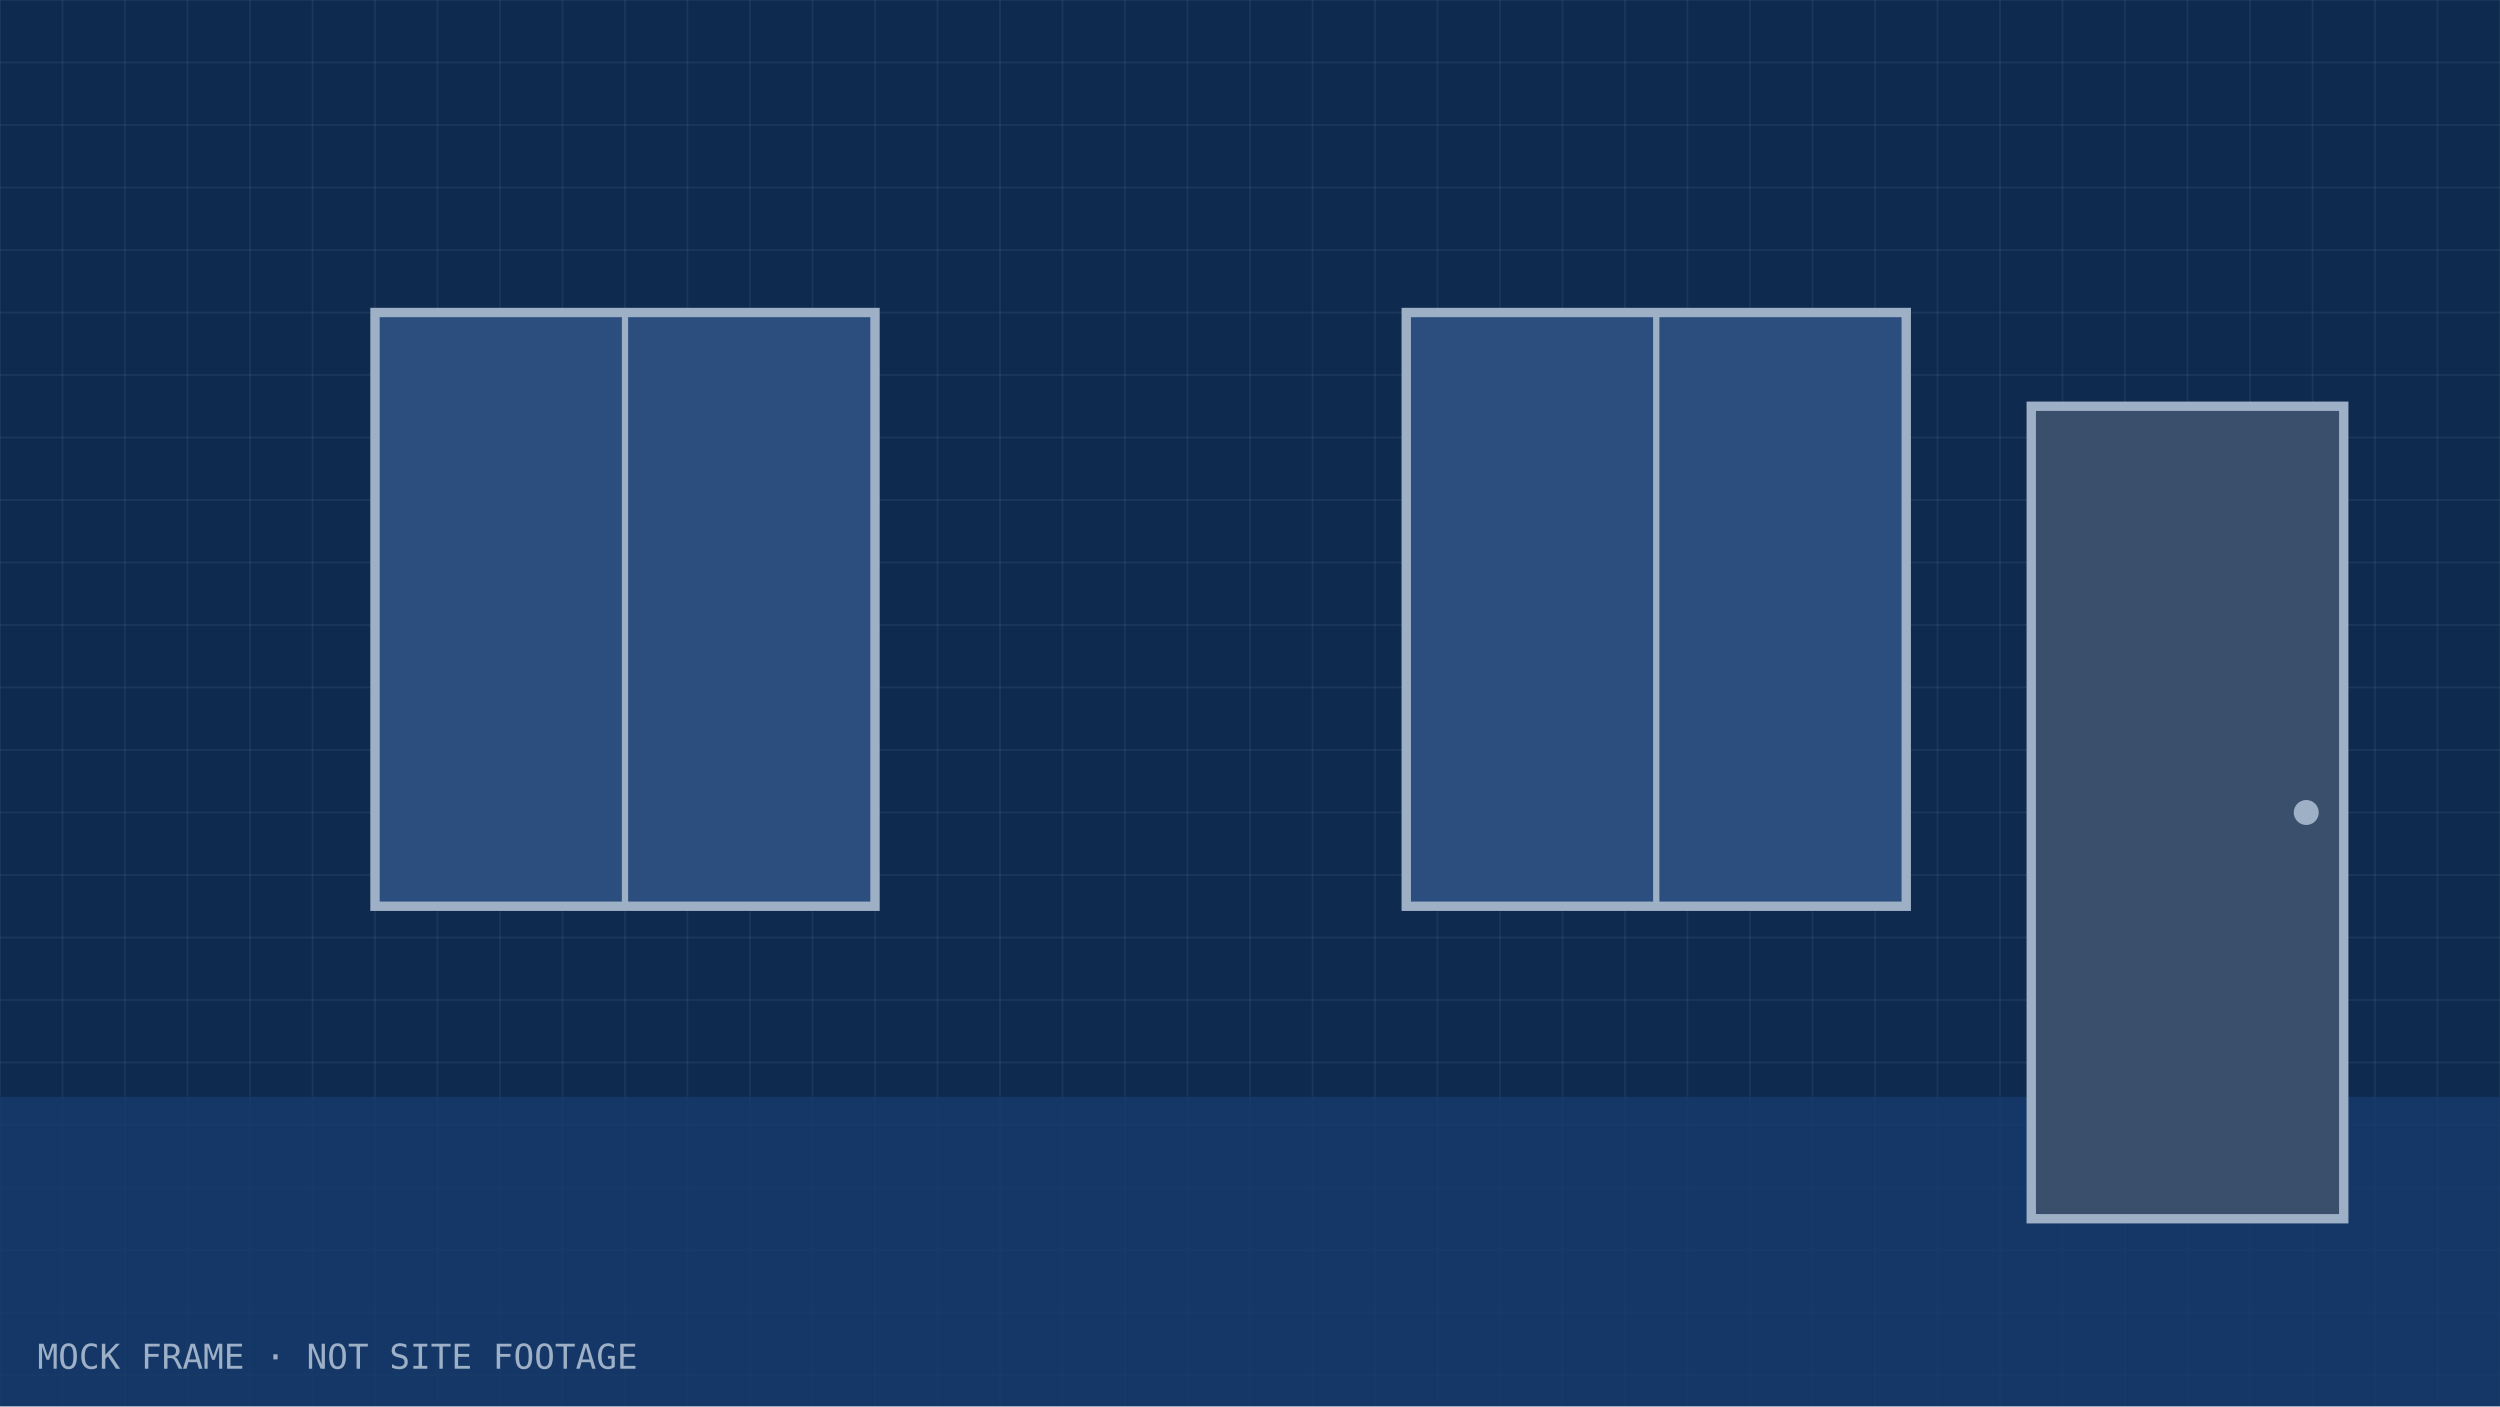
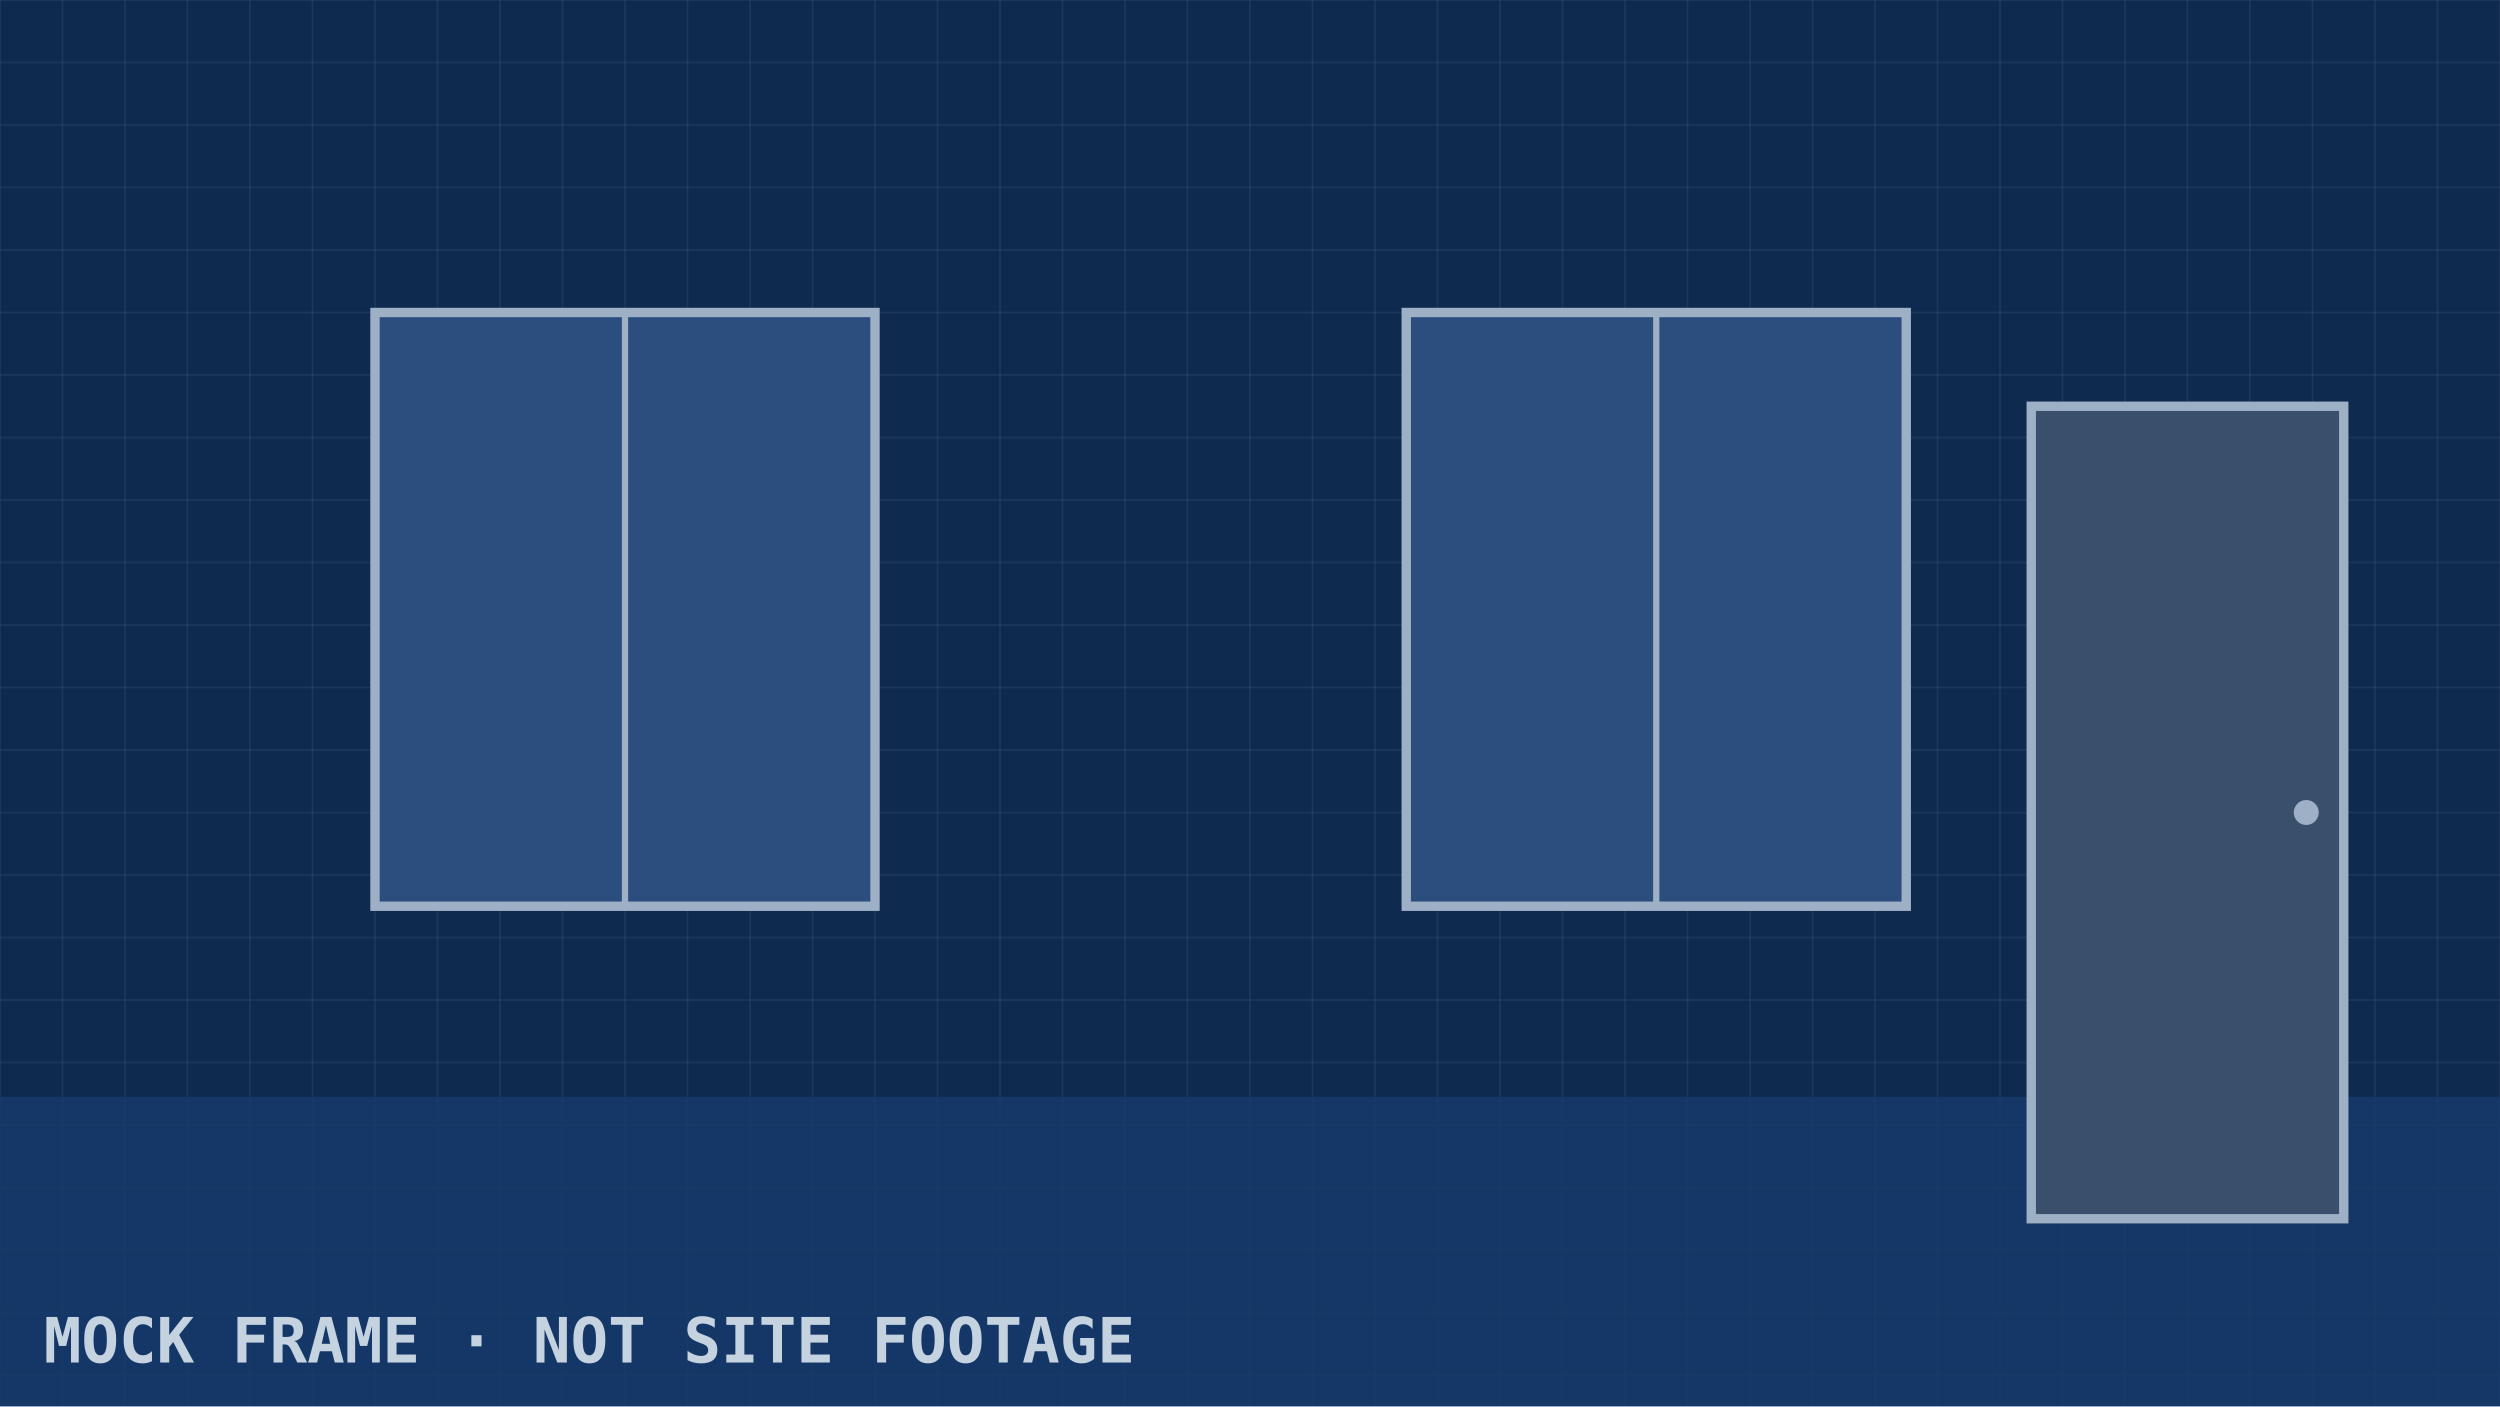
<svg xmlns="http://www.w3.org/2000/svg" viewBox="0 0 1600 900" width="1600" height="900">
  <rect width="1600" height="900" fill="#0F2A4F" />
  <g stroke="#DCE9F7" stroke-opacity="0.07" stroke-width="1">
    <line x1="0" y1="0" x2="0" y2="900" />
    <line x1="40" y1="0" x2="40" y2="900" />
    <line x1="80" y1="0" x2="80" y2="900" />
    <line x1="120" y1="0" x2="120" y2="900" />
    <line x1="160" y1="0" x2="160" y2="900" />
    <line x1="200" y1="0" x2="200" y2="900" />
    <line x1="240" y1="0" x2="240" y2="900" />
    <line x1="280" y1="0" x2="280" y2="900" />
    <line x1="320" y1="0" x2="320" y2="900" />
    <line x1="360" y1="0" x2="360" y2="900" />
    <line x1="400" y1="0" x2="400" y2="900" />
    <line x1="440" y1="0" x2="440" y2="900" />
    <line x1="480" y1="0" x2="480" y2="900" />
    <line x1="520" y1="0" x2="520" y2="900" />
    <line x1="560" y1="0" x2="560" y2="900" />
    <line x1="600" y1="0" x2="600" y2="900" />
    <line x1="640" y1="0" x2="640" y2="900" />
    <line x1="680" y1="0" x2="680" y2="900" />
    <line x1="720" y1="0" x2="720" y2="900" />
    <line x1="760" y1="0" x2="760" y2="900" />
    <line x1="800" y1="0" x2="800" y2="900" />
    <line x1="840" y1="0" x2="840" y2="900" />
    <line x1="880" y1="0" x2="880" y2="900" />
    <line x1="920" y1="0" x2="920" y2="900" />
    <line x1="960" y1="0" x2="960" y2="900" />
    <line x1="1000" y1="0" x2="1000" y2="900" />
    <line x1="1040" y1="0" x2="1040" y2="900" />
    <line x1="1080" y1="0" x2="1080" y2="900" />
    <line x1="1120" y1="0" x2="1120" y2="900" />
    <line x1="1160" y1="0" x2="1160" y2="900" />
    <line x1="1200" y1="0" x2="1200" y2="900" />
    <line x1="1240" y1="0" x2="1240" y2="900" />
    <line x1="1280" y1="0" x2="1280" y2="900" />
    <line x1="1320" y1="0" x2="1320" y2="900" />
    <line x1="1360" y1="0" x2="1360" y2="900" />
    <line x1="1400" y1="0" x2="1400" y2="900" />
    <line x1="1440" y1="0" x2="1440" y2="900" />
    <line x1="1480" y1="0" x2="1480" y2="900" />
    <line x1="1520" y1="0" x2="1520" y2="900" />
    <line x1="1560" y1="0" x2="1560" y2="900" />
    <line x1="1600" y1="0" x2="1600" y2="900" />
    <line x1="0" y1="0" x2="1600" y2="0" />
    <line x1="0" y1="40" x2="1600" y2="40" />
    <line x1="0" y1="80" x2="1600" y2="80" />
    <line x1="0" y1="120" x2="1600" y2="120" />
    <line x1="0" y1="160" x2="1600" y2="160" />
    <line x1="0" y1="200" x2="1600" y2="200" />
    <line x1="0" y1="240" x2="1600" y2="240" />
    <line x1="0" y1="280" x2="1600" y2="280" />
    <line x1="0" y1="320" x2="1600" y2="320" />
    <line x1="0" y1="360" x2="1600" y2="360" />
    <line x1="0" y1="400" x2="1600" y2="400" />
    <line x1="0" y1="440" x2="1600" y2="440" />
    <line x1="0" y1="480" x2="1600" y2="480" />
    <line x1="0" y1="520" x2="1600" y2="520" />
    <line x1="0" y1="560" x2="1600" y2="560" />
    <line x1="0" y1="600" x2="1600" y2="600" />
    <line x1="0" y1="640" x2="1600" y2="640" />
    <line x1="0" y1="680" x2="1600" y2="680" />
    <line x1="0" y1="720" x2="1600" y2="720" />
    <line x1="0" y1="760" x2="1600" y2="760" />
    <line x1="0" y1="800" x2="1600" y2="800" />
    <line x1="0" y1="840" x2="1600" y2="840" />
    <line x1="0" y1="880" x2="1600" y2="880" />
  </g>
  <rect x="0" y="702" width="1600" height="198" fill="#163A6B" fill-opacity="0.85" />
  <rect x="240" y="200" width="320" height="380" fill="#2B4E7E" stroke="#9DB0C6" stroke-width="6" />
  <line x1="400" y1="200" x2="400" y2="580" stroke="#9DB0C6" stroke-width="4" />
  <rect x="900" y="200" width="320" height="380" fill="#2B4E7E" stroke="#9DB0C6" stroke-width="6" />
  <line x1="1060" y1="200" x2="1060" y2="580" stroke="#9DB0C6" stroke-width="4" />
  <rect x="1300" y="260" width="200" height="520" fill="#3A4F6B" stroke="#9DB0C6" stroke-width="6" />
  <circle cx="1476" cy="520" r="8" fill="#9DB0C6" />
-   <text x="24" y="876" font-family="monospace" font-size="22" fill="#9DB0C6">MOCK FRAME · NOT SITE FOOTAGE</text>
+   <text x="28" y="872" font-family="monospace" font-size="40" font-weight="bold" fill="#C5D2E0">MOCK FRAME · NOT SITE FOOTAGE</text>
</svg>
